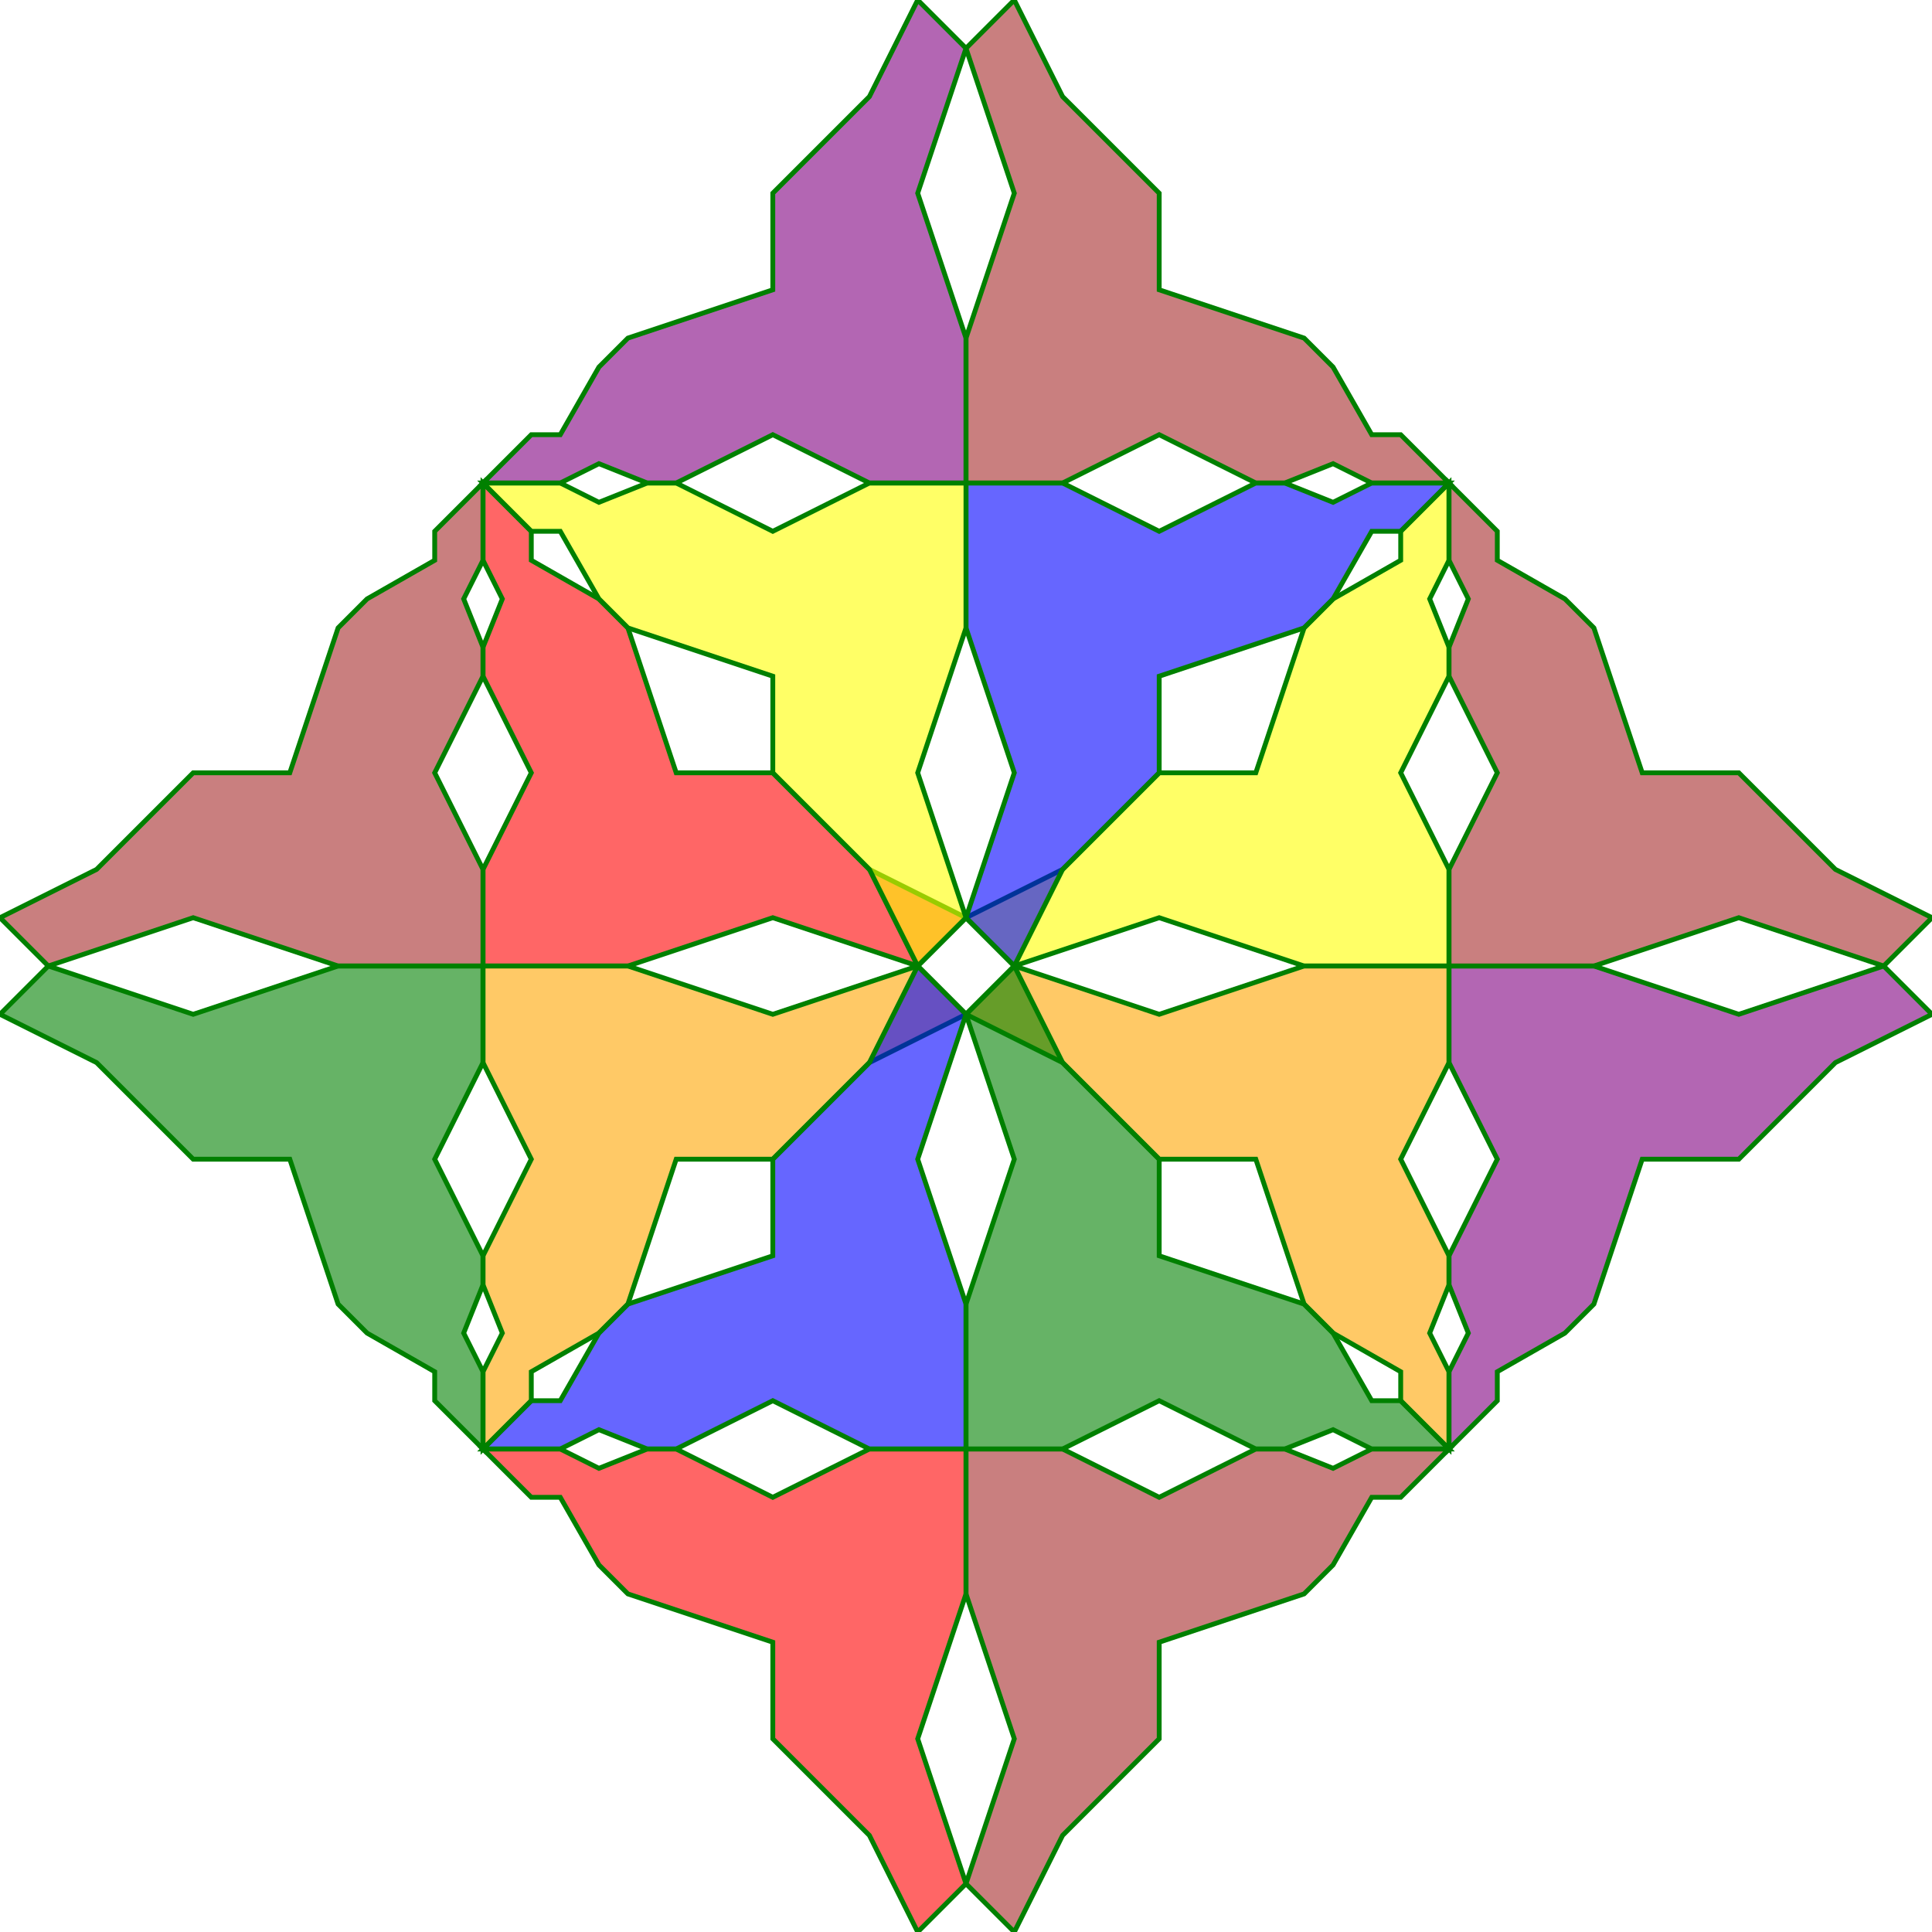
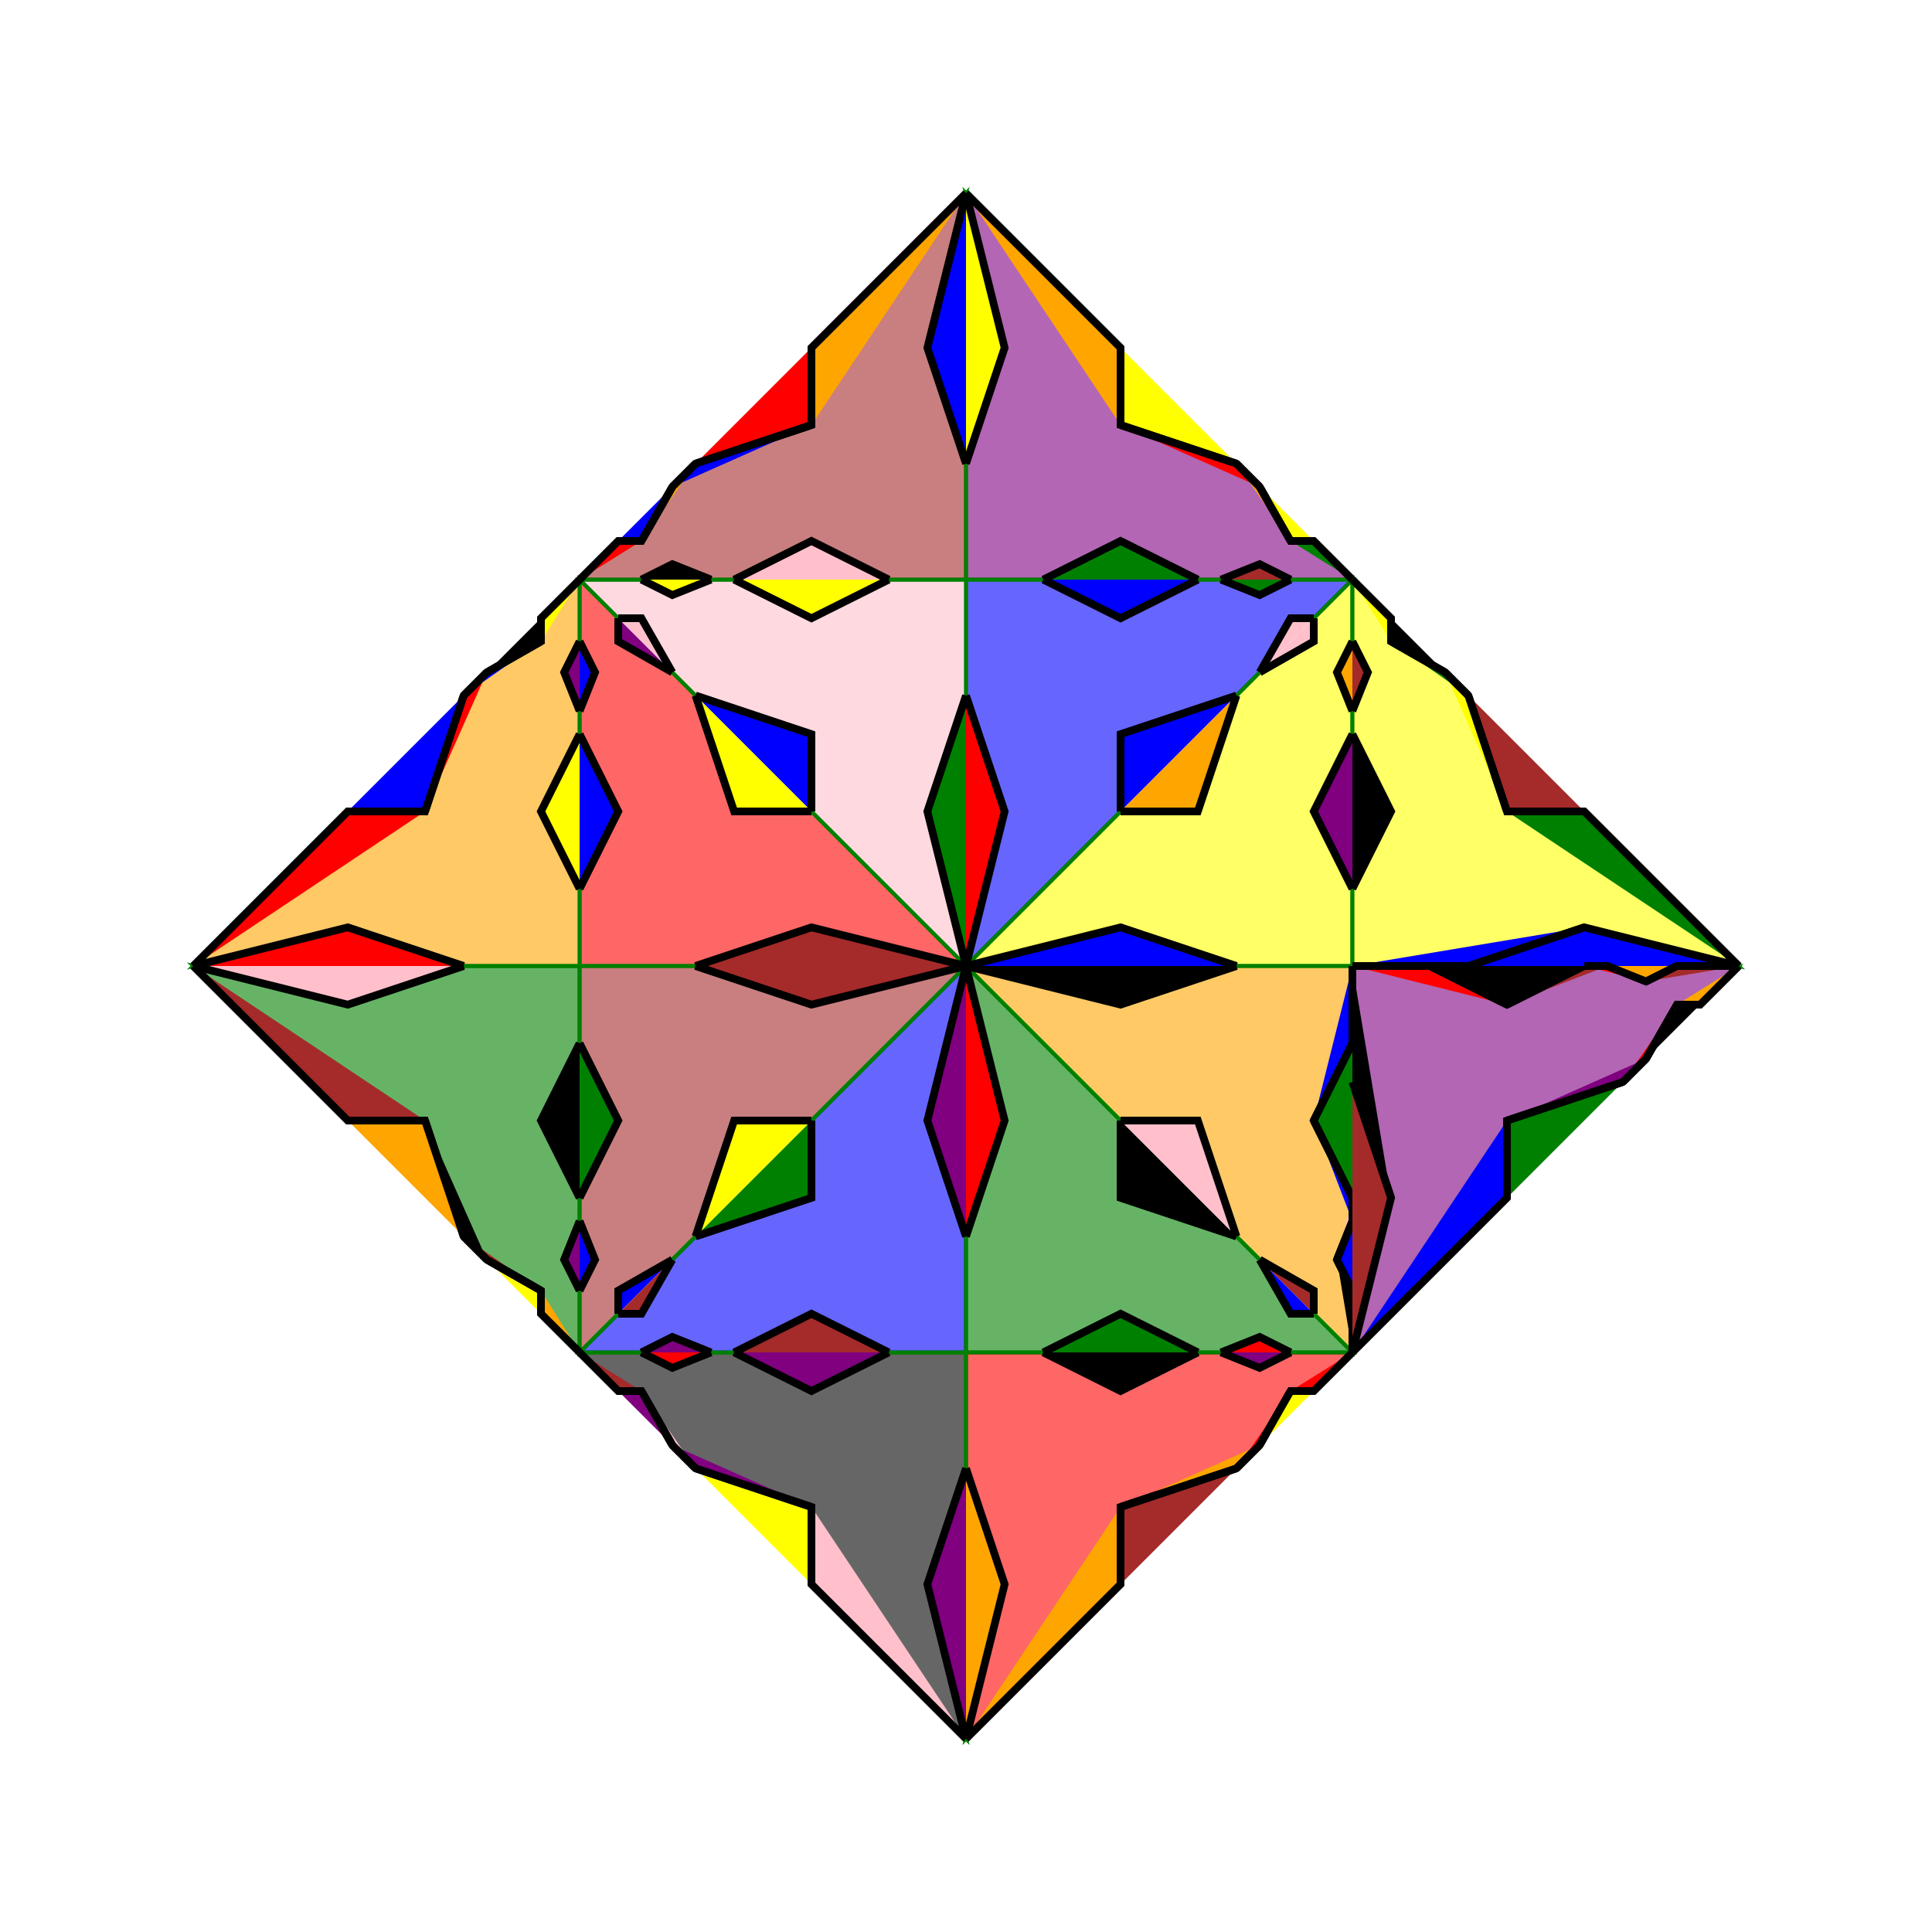
- <svg xmlns="http://www.w3.org/2000/svg" width="200" height="200" viewBox="-100.0 -100.0 200 200">
+ <svg xmlns="http://www.w3.org/2000/svg" width="250" height="250" viewBox="-125.0 -125.0 250 250">
  <defs>
</defs>
-   <path d="M0,-5 l5,5 l15,-5 l15,5 l15,0 l0,-10 l-5,-10 l5,-10 l0,-3 l-2,-5 l2,-4 l0,-8 l-5,5 l0,3 l-7,4 l-3,3 l-5,15 l-10,0 l-10,10 Z" stroke-width="0.5" stroke="green" fill="yellow" fill-opacity="0.6" />
-   <path d="M0,5 l5,-5 l15,5 l15,-5 l15,0 l0,10 l-5,10 l5,10 l0,3 l-2,5 l2,4 l0,8 l-5,-5 l0,-3 l-7,-4 l-3,-3 l-5,-15 l-10,0 l-10,-10 Z" stroke-width="0.5" stroke="green" fill="orange" fill-opacity="0.6" />
-   <path d="M0,-5 l-5,5 l-15,-5 l-15,5 l-15,0 l0,-10 l5,-10 l-5,-10 l0,-3 l2,-5 l-2,-4 l0,-8 l5,5 l0,3 l7,4 l3,3 l5,15 l10,0 l10,10 Z" stroke-width="0.5" stroke="green" fill="red" fill-opacity="0.6" />
-   <path d="M100,5 l-5,-5 l-15,5 l-15,-5 l-15,0 l0,10 l5,10 l-5,10 l0,3 l2,5 l-2,4 l0,8 l5,-5 l0,-3 l7,-4 l3,-3 l5,-15 l10,0 l10,-10 Z" stroke-width="0.5" stroke="green" fill="purple" fill-opacity="0.6" />
-   <path d="M5,0 l-5,-5 l5,-15 l-5,-15 l0,-15 l10,0 l10,5 l10,-5 l3,0 l5,2 l4,-2 l8,0 l-5,5 l-3,0 l-4,7 l-3,3 l-15,5 l0,10 l-10,10 Z" stroke-width="0.5" stroke="green" fill="blue" fill-opacity="0.6" />
-   <path d="M5,0 l-5,5 l5,15 l-5,15 l0,15 l10,0 l10,-5 l10,5 l3,0 l5,-2 l4,2 l8,0 l-5,-5 l-3,0 l-4,-7 l-3,-3 l-15,-5 l0,-10 l-10,-10 Z" stroke-width="0.5" stroke="green" fill="green" fill-opacity="0.6" />
-   <path d="M0,5 l-5,-5 l-15,5 l-15,-5 l-15,0 l0,10 l5,10 l-5,10 l0,3 l2,5 l-2,4 l0,8 l5,-5 l0,-3 l7,-4 l3,-3 l5,-15 l10,0 l10,-10 Z" stroke-width="0.5" stroke="green" fill="orange" fill-opacity="0.6" />
-   <path d="M-5,0 l5,5 l-5,15 l5,15 l0,15 l-10,0 l-10,-5 l-10,5 l-3,0 l-5,-2 l-4,2 l-8,0 l5,-5 l3,0 l4,-7 l3,-3 l15,-5 l0,-10 l10,-10 Z" stroke-width="0.5" stroke="green" fill="blue" fill-opacity="0.6" />
-   <path d="M-5,0 l5,-5 l-5,-15 l5,-15 l0,-15 l-10,0 l-10,5 l-10,-5 l-3,0 l-5,2 l-4,-2 l-8,0 l5,5 l3,0 l4,7 l3,3 l15,5 l0,10 l10,10 Z" stroke-width="0.5" stroke="green" fill="yellow" fill-opacity="0.6" />
-   <path d="M100,-5 l-5,5 l-15,-5 l-15,5 l-15,0 l0,-10 l5,-10 l-5,-10 l0,-3 l2,-5 l-2,-4 l0,-8 l5,5 l0,3 l7,4 l3,3 l5,15 l10,0 l10,10 Z" stroke-width="0.5" stroke="green" fill="brown" fill-opacity="0.6" />
-   <path d="M-100,-5 l5,5 l15,-5 l15,5 l15,0 l0,-10 l-5,-10 l5,-10 l0,-3 l-2,-5 l2,-4 l0,-8 l-5,5 l0,3 l-7,4 l-3,3 l-5,15 l-10,0 l-10,10 Z" stroke-width="0.5" stroke="green" fill="brown" fill-opacity="0.6" />
-   <path d="M5,100 l-5,-5 l5,-15 l-5,-15 l0,-15 l10,0 l10,5 l10,-5 l3,0 l5,2 l4,-2 l8,0 l-5,5 l-3,0 l-4,7 l-3,3 l-15,5 l0,10 l-10,10 Z" stroke-width="0.5" stroke="green" fill="brown" fill-opacity="0.6" />
-   <path d="M5,-100 l-5,5 l5,15 l-5,15 l0,15 l10,0 l10,-5 l10,5 l3,0 l5,-2 l4,2 l8,0 l-5,-5 l-3,0 l-4,-7 l-3,-3 l-15,-5 l0,-10 l-10,-10 Z" stroke-width="0.5" stroke="green" fill="brown" fill-opacity="0.6" />
-   <path d="M-5,100 l5,-5 l-5,-15 l5,-15 l0,-15 l-10,0 l-10,5 l-10,-5 l-3,0 l-5,2 l-4,-2 l-8,0 l5,5 l3,0 l4,7 l3,3 l15,5 l0,10 l10,10 Z" stroke-width="0.5" stroke="green" fill="red" fill-opacity="0.6" />
-   <path d="M-100,5 l5,-5 l15,5 l15,-5 l15,0 l0,10 l-5,10 l5,10 l0,3 l-2,5 l2,4 l0,8 l-5,-5 l0,-3 l-7,-4 l-3,-3 l-5,-15 l-10,0 l-10,-10 Z" stroke-width="0.5" stroke="green" fill="green" fill-opacity="0.6" />
-   <path d="M-5,-100 l5,5 l-5,15 l5,15 l0,15 l-10,0 l-10,-5 l-10,5 l-3,0 l-5,-2 l-4,2 l-8,0 l5,-5 l3,0 l4,-7 l3,-3 l15,-5 l0,-10 l10,-10 Z" stroke-width="0.5" stroke="green" fill="purple" fill-opacity="0.6" />
+   <path d="M0,0 l20,-5 l15,5 l15,0 l0,-10 l-5,-10 l5,-10 l0,-3 l-2,-5 l2,-4 l0,-8 l-5,5 l0,3 l-7,4 l-3,3 l-5,15 l-10,0 Z" stroke-width="0.5" stroke="green" fill="yellow" fill-opacity="0.6" />
+   <path d="M0,0 l20,5 l15,-5 l15,0 l0,10 l-5,10 l5,10 l0,3 l-2,5 l2,4 l0,8 l-5,-5 l0,-3 l-7,-4 l-3,-3 l-5,-15 l-10,0 Z" stroke-width="0.5" stroke="green" fill="orange" fill-opacity="0.6" />
+   <path d="M0,0 l-20,-5 l-15,5 l-15,0 l0,-10 l5,-10 l-5,-10 l0,-3 l2,-5 l-2,-4 l0,-8 l5,5 l0,3 l7,4 l3,3 l5,15 l10,0 Z" stroke-width="0.5" stroke="green" fill="red" fill-opacity="0.6" />
+   <path d="M50,50 l5,-20 l-5,-15 l0,-15 l10,0 l10,5 l10,-5 l3,0 l5,2 l4,-2 l8,0 l-5,5 l-3,0 l-4,7 l-3,3 l-15,5 l0,10 Z" stroke-width="0.5" stroke="green" fill="purple" fill-opacity="0.6" />
+   <path d="M0,0 l5,-20 l-5,-15 l0,-15 l10,0 l10,5 l10,-5 l3,0 l5,2 l4,-2 l8,0 l-5,5 l-3,0 l-4,7 l-3,3 l-15,5 l0,10 Z" stroke-width="0.5" stroke="green" fill="blue" fill-opacity="0.6" />
+   <path d="M0,0 l5,20 l-5,15 l0,15 l10,0 l10,-5 l10,5 l3,0 l5,-2 l4,2 l8,0 l-5,-5 l-3,0 l-4,-7 l-3,-3 l-15,-5 l0,-10 Z" stroke-width="0.5" stroke="green" fill="green" fill-opacity="0.6" />
+   <path d="M0,0 l-20,5 l-15,-5 l-15,0 l0,10 l5,10 l-5,10 l0,3 l2,5 l-2,4 l0,8 l5,-5 l0,-3 l7,-4 l3,-3 l5,-15 l10,0 Z" stroke-width="0.5" stroke="green" fill="brown" fill-opacity="0.6" />
+   <path d="M0,100 l-5,-20 l5,-15 l0,-15 l-10,0 l-10,5 l-10,-5 l-3,0 l-5,2 l-4,-2 l-8,0 l5,5 l3,0 l4,7 l3,3 l15,5 l0,10 Z" stroke-width="0.5" stroke="green" fill="black" fill-opacity="0.6" />
+   <path d="M0,0 l-5,-20 l5,-15 l0,-15 l-10,0 l-10,5 l-10,-5 l-3,0 l-5,2 l-4,-2 l-8,0 l5,5 l3,0 l4,7 l3,3 l15,5 l0,10 Z" stroke-width="0.5" stroke="green" fill="pink" fill-opacity="0.6" />
+   <path d="M100,0 l-20,-5 l-15,5 l-15,0 l0,-10 l5,-10 l-5,-10 l0,-3 l2,-5 l-2,-4 l0,-8 l5,5 l0,3 l7,4 l3,3 l5,15 l10,0 Z" stroke-width="0.5" stroke="green" fill="yellow" fill-opacity="0.6" />
+   <path d="M-100,0 l20,-5 l15,5 l15,0 l0,-10 l-5,-10 l5,-10 l0,-3 l-2,-5 l2,-4 l0,-8 l-5,5 l0,3 l-7,4 l-3,3 l-5,15 l-10,0 Z" stroke-width="0.5" stroke="green" fill="orange" fill-opacity="0.6" />
+   <path d="M0,100 l5,-20 l-5,-15 l0,-15 l10,0 l10,5 l10,-5 l3,0 l5,2 l4,-2 l8,0 l-5,5 l-3,0 l-4,7 l-3,3 l-15,5 l0,10 Z" stroke-width="0.5" stroke="green" fill="red" fill-opacity="0.6" />
+   <path d="M0,-100 l5,20 l-5,15 l0,15 l10,0 l10,-5 l10,5 l3,0 l5,-2 l4,2 l8,0 l-5,-5 l-3,0 l-4,-7 l-3,-3 l-15,-5 l0,-10 Z" stroke-width="0.5" stroke="green" fill="purple" fill-opacity="0.6" />
+   <path d="M0,0 l-5,20 l5,15 l0,15 l-10,0 l-10,-5 l-10,5 l-3,0 l-5,-2 l-4,2 l-8,0 l5,-5 l3,0 l4,-7 l3,-3 l15,-5 l0,-10 Z" stroke-width="0.5" stroke="green" fill="blue" fill-opacity="0.6" />
+   <path d="M-100,0 l20,5 l15,-5 l15,0 l0,10 l-5,10 l5,10 l0,3 l-2,5 l2,4 l0,8 l-5,-5 l0,-3 l-7,-4 l-3,-3 l-5,-15 l-10,0 Z" stroke-width="0.5" stroke="green" fill="green" fill-opacity="0.6" />
+   <path d="M0,-100 l-5,20 l5,15 l0,15 l-10,0 l-10,-5 l-10,5 l-3,0 l-5,-2 l-4,2 l-8,0 l5,-5 l3,0 l4,-7 l3,-3 l15,-5 l0,-10 Z" stroke-width="0.5" stroke="green" fill="brown" fill-opacity="0.6" />
+   <path d="M0,0 L20,-5 L35,0" fill="blue" stroke="black" />
+   <path d="M0,0 L20,5 L35,0" fill="black" stroke="black" />
+   <path d="M10,-50 L20,-45 L30,-50" fill="blue" stroke="black" />
+   <path d="M35,-35 L20,-30 L20,-20" fill="blue" stroke="black" />
+   <path d="M10,50 L20,45 L30,50" fill="green" stroke="black" />
+   <path d="M35,35 L20,30 L20,20" fill="black" stroke="black" />
+   <path d="M10,50 L20,55 L30,50" fill="black" stroke="black" />
+   <path d="M35,65 L20,70 L20,80" fill="brown" stroke="black" />
+   <path d="M20,70 L20,80 L0,100" fill="orange" stroke="black" />
+   <path d="M10,-50 L20,-55 L30,-50" fill="green" stroke="black" />
+   <path d="M35,-65 L20,-70 L20,-80" fill="yellow" stroke="black" />
+   <path d="M20,-70 L20,-80 L0,-100" fill="orange" stroke="black" />
+   <path d="M38,62 L35,65 L20,70" fill="orange" stroke="black" />
+   <path d="M38,-62 L35,-65 L20,-70" fill="red" stroke="black" />
+   <path d="M50,0 L50,10 L45,20" fill="blue" stroke="black" />
+   <path d="M45,20 L50,30 L50,33" fill="blue" stroke="black" />
+   <path d="M50,30 L50,33 L48,38" fill="pink" stroke="black" />
+   <path d="M48,38 L50,42 L50,50" fill="black" stroke="black" />
+   <path d="M55,30 L50,15 L50,0" fill="black" stroke="black" />
+   <path d="M50,-10 L45,-20 L50,-30" fill="purple" stroke="black" />
+   <path d="M45,-45 L45,-42 L38,-38" fill="pink" stroke="black" />
+   <path d="M50,10 L45,20 L50,30" fill="green" stroke="black" />
+   <path d="M45,45 L45,42 L38,38" fill="brown" stroke="black" />
+   <path d="M50,50 L45,55 L42,55" fill="red" stroke="black" />
+   <path d="M50,-50 L45,-55 L42,-55" fill="green" stroke="black" />
+   <path d="M50,-33 L48,-38 L50,-42" fill="orange" stroke="black" />
+   <path d="M50,33 L48,38 L50,42" fill="blue" stroke="black" />
+   <path d="M33,-50 L38,-48 L42,-50" fill="green" stroke="black" />
+   <path d="M33,50 L38,48 L42,50" fill="red" stroke="black" />
+   <path d="M33,50 L38,52 L42,50" fill="purple" stroke="black" />
+   <path d="M42,55 L38,62 L35,65" fill="red" stroke="black" />
+   <path d="M33,-50 L38,-52 L42,-50" fill="brown" stroke="black" />
+   <path d="M42,-55 L38,-62 L35,-65" fill="orange" stroke="black" />
+   <path d="M35,-35 L30,-20 L20,-20" fill="orange" stroke="black" />
+   <path d="M35,35 L30,20 L20,20" fill="pink" stroke="black" />
+   <path d="M0,0 L-20,-5 L-35,0" fill="brown" stroke="black" />
+   <path d="M0,0 L-20,5 L-35,0" fill="brown" stroke="black" />
+   <path d="M-10,50 L-20,55 L-30,50" fill="purple" stroke="black" />
+   <path d="M-35,65 L-20,70 L-20,80" fill="yellow" stroke="black" />
+   <path d="M-20,70 L-20,80 L0,100" fill="pink" stroke="black" />
+   <path d="M-10,-50 L-20,-45 L-30,-50" fill="yellow" stroke="black" />
+   <path d="M-35,-35 L-20,-30 L-20,-20" fill="blue" stroke="black" />
+   <path d="M-10,50 L-20,45 L-30,50" fill="brown" stroke="black" />
+   <path d="M-35,35 L-20,30 L-20,20" fill="green" stroke="black" />
+   <path d="M-10,-50 L-20,-55 L-30,-50" fill="pink" stroke="black" />
+   <path d="M-35,-65 L-20,-70 L-20,-80" fill="red" stroke="black" />
+   <path d="M-20,-70 L-20,-80 L0,-100" fill="orange" stroke="black" />
+   <path d="M-38,62 L-35,65 L-20,70" fill="purple" stroke="black" />
+   <path d="M-38,-62 L-35,-65 L-20,-70" fill="blue" stroke="black" />
+   <path d="M-50,-10 L-45,-20 L-50,-30" fill="blue" stroke="black" />
+   <path d="M-45,-45 L-45,-42 L-38,-38" fill="purple" stroke="black" />
+   <path d="M-50,10 L-45,20 L-50,30" fill="green" stroke="black" />
+   <path d="M-45,45 L-45,42 L-38,38" fill="blue" stroke="black" />
+   <path d="M-50,50 L-45,55 L-42,55" fill="brown" stroke="black" />
+   <path d="M-50,-50 L-45,-55 L-42,-55" fill="red" stroke="black" />
+   <path d="M-50,-33 L-48,-38 L-50,-42" fill="blue" stroke="black" />
+   <path d="M-50,33 L-48,38 L-50,42" fill="blue" stroke="black" />
+   <path d="M-33,50 L-38,52 L-42,50" fill="red" stroke="black" />
+   <path d="M-42,55 L-38,62 L-35,65" fill="pink" stroke="black" />
+   <path d="M-33,-50 L-38,-48 L-42,-50" fill="yellow" stroke="black" />
+   <path d="M-33,50 L-38,48 L-42,50" fill="purple" stroke="black" />
+   <path d="M-33,-50 L-38,-52 L-42,-50" fill="black" stroke="black" />
+   <path d="M-42,-55 L-38,-62 L-35,-65" fill="orange" stroke="black" />
+   <path d="M-35,-35 L-30,-20 L-20,-20" fill="yellow" stroke="black" />
+   <path d="M-35,35 L-30,20 L-20,20" fill="yellow" stroke="black" />
+   <path d="M50,50 L55,30 L50,15" fill="brown" stroke="black" />
+   <path d="M50,-10 L55,-20 L50,-30" fill="black" stroke="black" />
+   <path d="M50,-50 L55,-45 L55,-42" fill="yellow" stroke="black" />
+   <path d="M55,-45 L55,-42 L62,-38" fill="black" stroke="black" />
+   <path d="M50,0 L60,0 L70,5" fill="red" stroke="black" />
+   <path d="M60,0 L70,5 L80,0" fill="black" stroke="black" />
+   <path d="M85,15 L70,20 L70,30" fill="green" stroke="black" />
+   <path d="M70,20 L70,30 L50,50" fill="blue" stroke="black" />
+   <path d="M65,-35 L70,-20 L80,-20" fill="brown" stroke="black" />
+   <path d="M70,5 L80,0 L83,0" fill="brown" stroke="black" />
+   <path d="M100,0 L80,-5 L65,0" fill="blue" stroke="black" />
+   <path d="M70,-20 L80,-20 L100,0" fill="green" stroke="black" />
+   <path d="M80,0 L83,0 L88,2" fill="red" stroke="black" />
+   <path d="M83,0 L88,2 L92,0" fill="orange" stroke="black" />
+   <path d="M92,5 L88,12 L85,15" fill="red" stroke="black" />
+   <path d="M88,2 L92,0 L100,0" fill="brown" stroke="black" />
+   <path d="M95,5 L92,5 L88,12" fill="black" stroke="black" />
+   <path d="M100,0 L95,5 L92,5" fill="orange" stroke="black" />
+   <path d="M88,12 L85,15 L70,20" fill="purple" stroke="black" />
+   <path d="M0,0 L5,-20 L0,-35" fill="red" stroke="black" />
+   <path d="M0,0 L5,20 L0,35" fill="red" stroke="black" />
+   <path d="M0,100 L5,80 L0,65" fill="orange" stroke="black" />
+   <path d="M0,-100 L5,-80 L0,-65" fill="yellow" stroke="black" />
+   <path d="M45,-45 L42,-45 L38,-38" fill="pink" stroke="black" />
+   <path d="M45,45 L42,45 L38,38" fill="blue" stroke="black" />
+   <path d="M45,55 L42,55 L38,62" fill="yellow" stroke="black" />
+   <path d="M45,-55 L42,-55 L38,-62" fill="yellow" stroke="black" />
+   <path d="M0,100 L-5,80 L0,65" fill="purple" stroke="black" />
+   <path d="M0,0 L-5,-20 L0,-35" fill="green" stroke="black" />
+   <path d="M0,0 L-5,20 L0,35" fill="purple" stroke="black" />
+   <path d="M0,-100 L-5,-80 L0,-65" fill="blue" stroke="black" />
+   <path d="M-45,55 L-42,55 L-38,62" fill="purple" stroke="black" />
+   <path d="M-45,-45 L-42,-45 L-38,-38" fill="pink" stroke="black" />
+   <path d="M-45,45 L-42,45 L-38,38" fill="brown" stroke="black" />
+   <path d="M-45,-55 L-42,-55 L-38,-62" fill="blue" stroke="black" />
+   <path d="M80,-5 L65,0 L50,0" fill="blue" stroke="black" />
+   <path d="M62,-38 L65,-35 L70,-20" fill="yellow" stroke="black" />
+   <path d="M50,-33 L52,-38 L50,-42" fill="brown" stroke="black" />
+   <path d="M55,-42 L62,-38 L65,-35" fill="green" stroke="black" />
+   <path d="M-100,0 L-80,-5 L-65,0" fill="red" stroke="black" />
+   <path d="M-70,-20 L-80,-20 L-100,0" fill="red" stroke="black" />
+   <path d="M-100,0 L-80,5 L-65,0" fill="pink" stroke="black" />
+   <path d="M-70,20 L-80,20 L-100,0" fill="brown" stroke="black" />
+   <path d="M-62,-38 L-65,-35 L-70,-20" fill="red" stroke="black" />
+   <path d="M-62,38 L-65,35 L-70,20" fill="black" stroke="black" />
+   <path d="M-50,-10 L-55,-20 L-50,-30" fill="yellow" stroke="black" />
+   <path d="M-50,-50 L-55,-45 L-55,-42" fill="yellow" stroke="black" />
+   <path d="M-55,-45 L-55,-42 L-62,-38" fill="black" stroke="black" />
+   <path d="M-50,10 L-55,20 L-50,30" fill="black" stroke="black" />
+   <path d="M-50,50 L-55,45 L-55,42" fill="orange" stroke="black" />
+   <path d="M-55,45 L-55,42 L-62,38" fill="yellow" stroke="black" />
+   <path d="M-50,-33 L-52,-38 L-50,-42" fill="purple" stroke="black" />
+   <path d="M-50,33 L-52,38 L-50,42" fill="purple" stroke="black" />
+   <path d="M-55,-42 L-62,-38 L-65,-35" fill="blue" stroke="black" />
+   <path d="M-55,42 L-62,38 L-65,35" fill="brown" stroke="black" />
+   <path d="M-65,-35 L-70,-20 L-80,-20" fill="blue" stroke="black" />
+   <path d="M-65,35 L-70,20 L-80,20" fill="orange" stroke="black" />
</svg>
